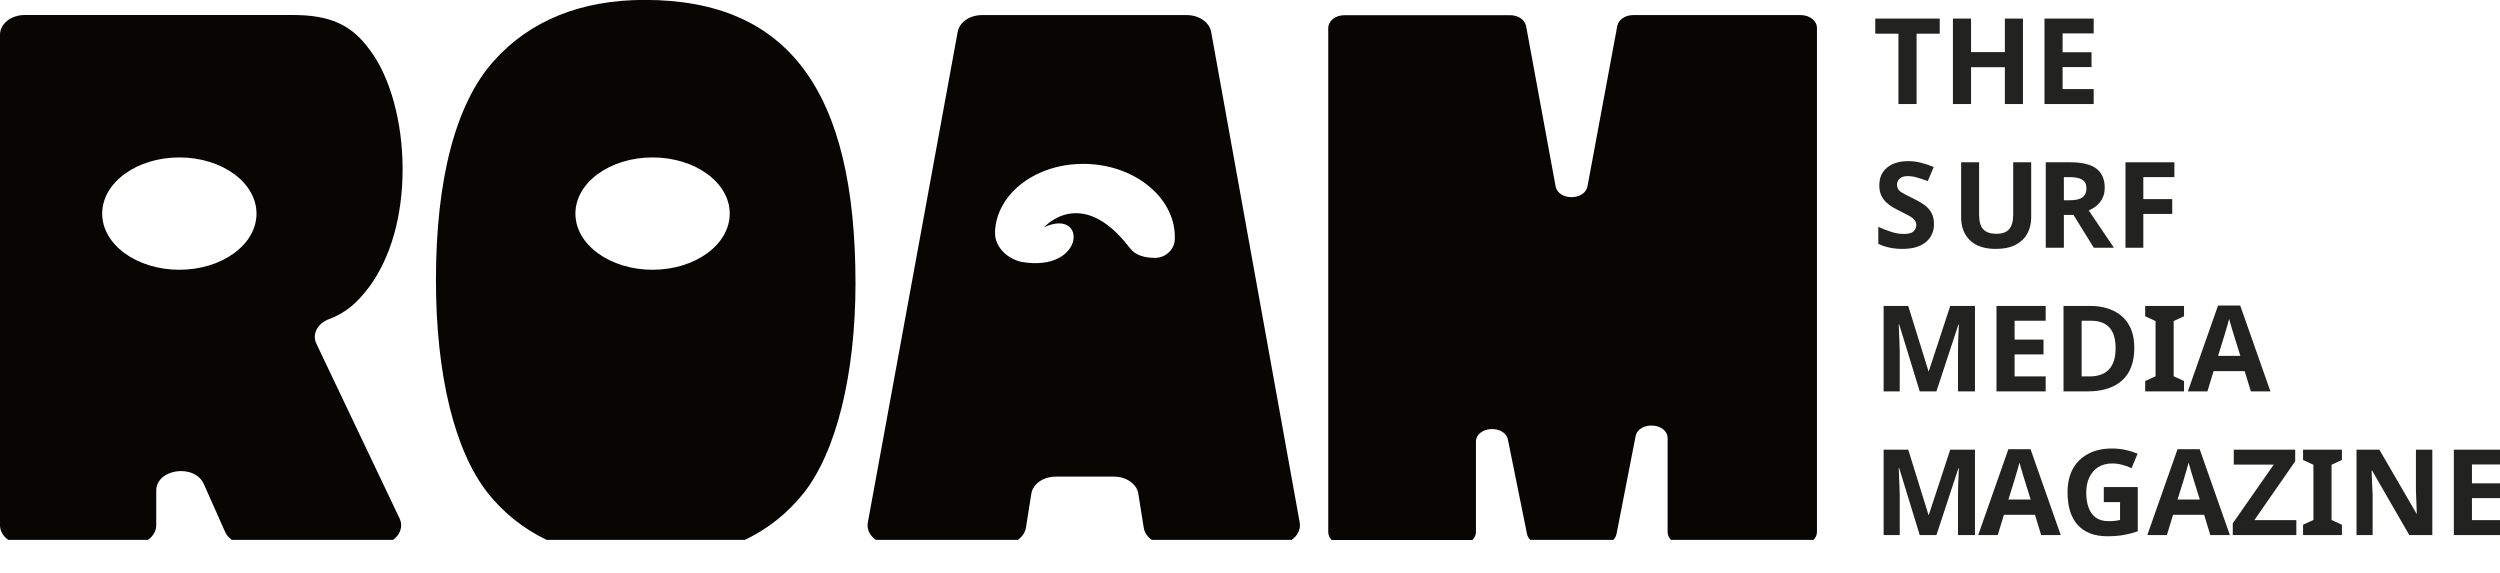
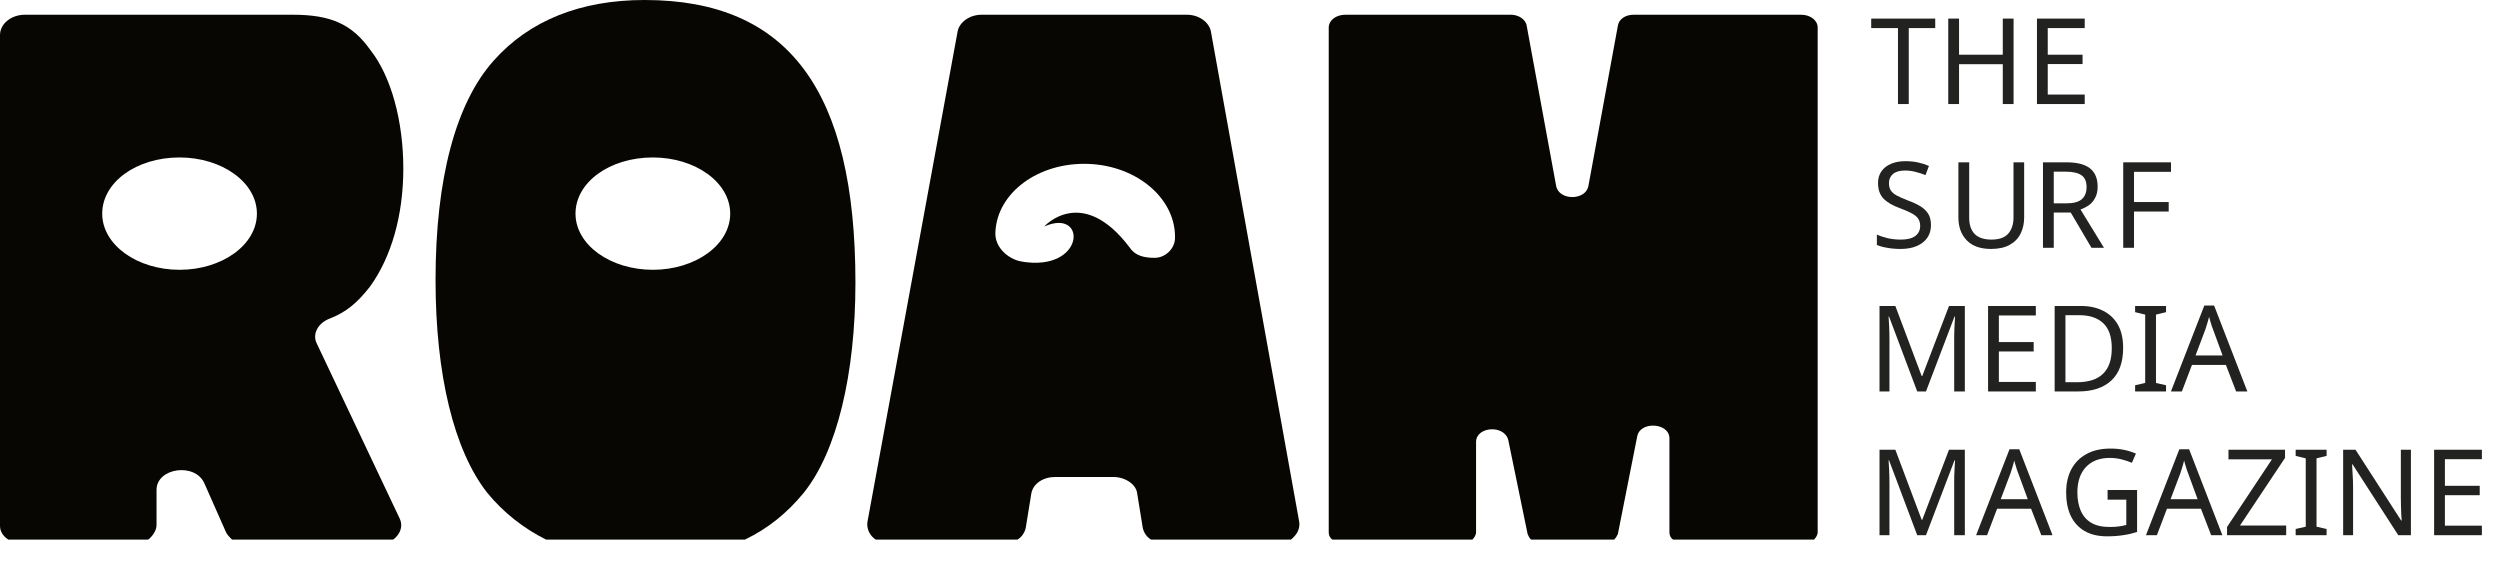
- <svg xmlns="http://www.w3.org/2000/svg" id="Layer_1" data-name="Layer 1" viewBox="0 0 271.54 62.15">
-   <defs>
-     <style>
-       .cls-1 {
-         fill: #070602;
-       }
- 
-       .cls-2 {
-         fill: #222220;
-         font-family: Elza-Bold, Elza;
-         font-size: 13px;
-         font-weight: 700;
-       }
- 
-       .cls-3 {
-         letter-spacing: 0em;
-       }
- 
-       .cls-4 {
-         letter-spacing: 0em;
-       }
- 
-       .cls-5 {
-         letter-spacing: -.04em;
-       }
- 
-       .cls-6 {
-         letter-spacing: 0em;
-       }
-     </style>
-   </defs>
+ <svg xmlns="http://www.w3.org/2000/svg" version="1.1" id="Layer_1" x="0px" y="0px" viewBox="0 0 271.5 62.2" style="enable-background:new 0 0 271.5 62.2;" xml:space="preserve">
+   <style type="text/css">
+ 	.st0{fill:#070602;}
+ 	.st1{fill:#222220;}
+ 	.st2{font-family:'Elza-Bold';}
+ 	.st3{font-size:13px;}
+ </style>
  <g>
-     <path class="cls-1" d="m159.94,58.64c.23-.24.37-.53.37-.85v-9.79c0-1.72,3.14-1.92,3.48-.22l2.07,10.23c.05.24.17.45.35.63h9.02c.18-.18.3-.4.35-.64l2.07-10.6c.33-1.7,3.48-1.51,3.48.22v10.17c0,.32.14.62.37.85h15.48c.23-.24.37-.53.37-.85V3.04c0-.77-.78-1.4-1.75-1.4h-18.21c-.87,0-1.61.51-1.73,1.19l-3.23,17.39c-.3,1.59-3.18,1.59-3.47,0l-3.2-17.38c-.13-.69-.86-1.19-1.73-1.19h-18.01c-.97,0-1.75.63-1.75,1.4v54.75c0,.32.14.62.37.85h15.28Z" />
-     <path class="cls-1" d="m.9,58.64h15.17c.55-.39.9-.95.9-1.58v-3.77c0-2.38,4.17-2.96,5.17-.71l2.31,5.19c.15.34.41.64.74.87h17.5c.77-.56,1.12-1.46.71-2.33l-9.03-18.97c-.5-1.04.1-2.21,1.37-2.68,1.79-.67,3.02-1.71,4.38-3.52,2.33-3.19,3.61-7.68,3.61-12.77s-1.34-10.01-3.56-12.94c-1.98-2.76-4.35-3.8-8.36-3.8H2.66C1.19,1.64,0,2.59,0,3.76v53.3c0,.63.35,1.19.9,1.58ZM19.48,17.1c4.63,0,8.38,2.73,8.38,6.1s-3.75,6.1-8.38,6.1-8.38-2.73-8.38-6.1,3.75-6.1,8.38-6.1Z" />
-     <path class="cls-1" d="m59.35,58.64h21.56c2.5-1.2,4.62-2.88,6.37-5.07,3.56-4.49,5.64-12.94,5.64-22.78,0-20.97-7.32-30.8-22.91-30.8-6.88,0-12.47,2.24-16.38,6.64-4.11,4.57-6.28,12.77-6.28,23.81,0,10.27,2.03,18.55,5.64,23.12,1.74,2.18,3.87,3.87,6.36,5.07Zm11.53-41.54c4.63,0,8.38,2.73,8.38,6.1s-3.75,6.1-8.38,6.1-8.38-2.73-8.38-6.1,3.75-6.1,8.38-6.1Z" />
-     <path class="cls-1" d="m95.13,58.64h15.43c.46-.33.78-.79.87-1.31l.59-3.71c.17-1.06,1.3-1.85,2.64-1.85h6.34c1.34,0,2.47.79,2.64,1.85l.59,3.71c.08.52.4.98.87,1.31h15.19c.64-.45,1.01-1.14.88-1.88l-9.62-53.3c-.19-1.04-1.31-1.82-2.64-1.82h-22.26c-1.32,0-2.44.77-2.63,1.82l-9.76,53.3c-.14.74.23,1.43.88,1.89Zm12.94-33.45c.18-4.3,4.69-7.6,10.09-7.38,5.39.22,9.62,3.89,9.44,8.19,0,0,0,.01,0,.02-.05,1.14-1.06,2.02-2.2,1.99-1.07-.02-2.06-.25-2.69-1.08-5.24-6.87-9.29-2.26-9.29-2.26,4.73-2.15,4.46,5.01-2.5,3.77.6.14-.37-.07,0,0-1.54-.36-2.9-1.64-2.84-3.22,0-.01,0-.02,0-.03Z" />
+     <path class="st0" d="M159.9,58.6c0.2-0.2,0.4-0.5,0.4-0.8V48c0-1.7,3.1-1.9,3.5-0.2l2.1,10.2c0.1,0.2,0.2,0.5,0.4,0.6h9   c0.2-0.2,0.3-0.4,0.4-0.6l2.1-10.6c0.3-1.7,3.5-1.5,3.5,0.2v10.2c0,0.3,0.1,0.6,0.4,0.8H197c0.2-0.2,0.4-0.5,0.4-0.8V3   c0-0.8-0.8-1.4-1.8-1.4h-18.2c-0.9,0-1.6,0.5-1.7,1.2l-3.2,17.4c-0.3,1.6-3.2,1.6-3.5,0l-3.2-17.4c-0.1-0.7-0.9-1.2-1.7-1.2h-18   c-1,0-1.8,0.6-1.8,1.4v54.8c0,0.3,0.1,0.6,0.4,0.8L159.9,58.6L159.9,58.6z" />
+     <path class="st0" d="M0.9,58.6h15.2c0.5-0.4,0.9-1,0.9-1.6v-3.8c0-2.4,4.2-3,5.2-0.7l2.3,5.2c0.1,0.3,0.4,0.6,0.7,0.9h17.5   c0.8-0.6,1.1-1.5,0.7-2.3l-9-19c-0.5-1,0.1-2.2,1.4-2.7c1.8-0.7,3-1.7,4.4-3.5c2.3-3.2,3.6-7.7,3.6-12.8s-1.3-10-3.6-12.9   c-2-2.8-4.3-3.8-8.4-3.8H2.7C1.2,1.6,0,2.6,0,3.8v53.3C0,57.7,0.3,58.2,0.9,58.6z M19.5,17.1c4.6,0,8.4,2.7,8.4,6.1   s-3.8,6.1-8.4,6.1s-8.4-2.7-8.4-6.1S14.8,17.1,19.5,17.1z" />
+     <path class="st0" d="M59.3,58.6h21.6c2.5-1.2,4.6-2.9,6.4-5.1c3.6-4.5,5.6-12.9,5.6-22.8C92.9,9.8,85.6,0,70,0   c-6.9,0-12.5,2.2-16.4,6.6c-4.1,4.6-6.3,12.8-6.3,23.8c0,10.3,2,18.5,5.6,23.1C54.7,55.7,56.9,57.4,59.3,58.6L59.3,58.6z    M70.9,17.1c4.6,0,8.4,2.7,8.4,6.1s-3.8,6.1-8.4,6.1s-8.4-2.7-8.4-6.1S66.2,17.1,70.9,17.1z" />
+     <path class="st0" d="M95.1,58.6h15.4c0.5-0.3,0.8-0.8,0.9-1.3l0.6-3.7c0.2-1.1,1.3-1.8,2.6-1.8h6.3c1.3,0,2.5,0.8,2.6,1.8l0.6,3.7   c0.1,0.5,0.4,1,0.9,1.3h15.2c0.6-0.5,1-1.1,0.9-1.9l-9.6-53.3c-0.2-1-1.3-1.8-2.6-1.8h-22.3c-1.3,0-2.4,0.8-2.6,1.8l-9.8,53.3   C94.1,57.5,94.5,58.2,95.1,58.6L95.1,58.6z M108.1,25.2c0.2-4.3,4.7-7.6,10.1-7.4c5.4,0.2,9.6,3.9,9.4,8.2c0,0,0,0,0,0   c-0.1,1.1-1.1,2-2.2,2c-1.1,0-2.1-0.2-2.7-1.1c-5.2-6.9-9.3-2.3-9.3-2.3c4.7-2.1,4.5,5-2.5,3.8c0.6,0.1-0.4-0.1,0,0   C109.4,28.1,108,26.8,108.1,25.2C108.1,25.2,108.1,25.2,108.1,25.2L108.1,25.2z" />
  </g>
-   <text class="cls-2" transform="translate(203.42 11.3)">
-     <tspan x="0" y="0">THE</tspan>
-     <tspan class="cls-4" x="0" y="15.61">S</tspan>
-     <tspan x="8.48" y="15.61">U</tspan>
-     <tspan class="cls-3" x="17.61" y="15.61">R</tspan>
-     <tspan class="cls-6" x="26.27" y="15.61">F</tspan>
-     <tspan x="0" y="31.21">MEDIA</tspan>
-     <tspan x="0" y="46.82">M</tspan>
-     <tspan class="cls-5" x="11.44" y="46.82">A</tspan>
-     <tspan class="cls-6" x="20.4" y="46.82">GAZINE</tspan>
-   </text>
+   <text transform="matrix(1 0 0 1 203.088 11.3)" class="st1 st2 st3">THE</text>
+   <text transform="matrix(1 0 0 1 203.1719 26.91)" class="st1 st2 st3">S</text>
+   <text transform="matrix(1 0 0 1 211.5103 26.91)" class="st1 st2 st3">U</text>
+   <text transform="matrix(1 0 0 1 220.6013 26.91)" class="st1 st2 st3">R</text>
+   <text transform="matrix(1 0 0 1 229.317 26.91)" class="st1 st2 st3">F</text>
+   <text transform="matrix(1 0 0 1 202.8502 42.51)" class="st1 st2 st3">MEDIA</text>
+   <text transform="matrix(1 0 0 1 202.8502 58.12)" class="st1 st2 st3">M</text>
+   <text transform="matrix(1 0 0 1 214.6061 58.12)" class="st1 st2 st3">A</text>
+   <text transform="matrix(1 0 0 1 223.5871 58.12)" class="st1 st2 st3">GAZINE</text>
</svg>
